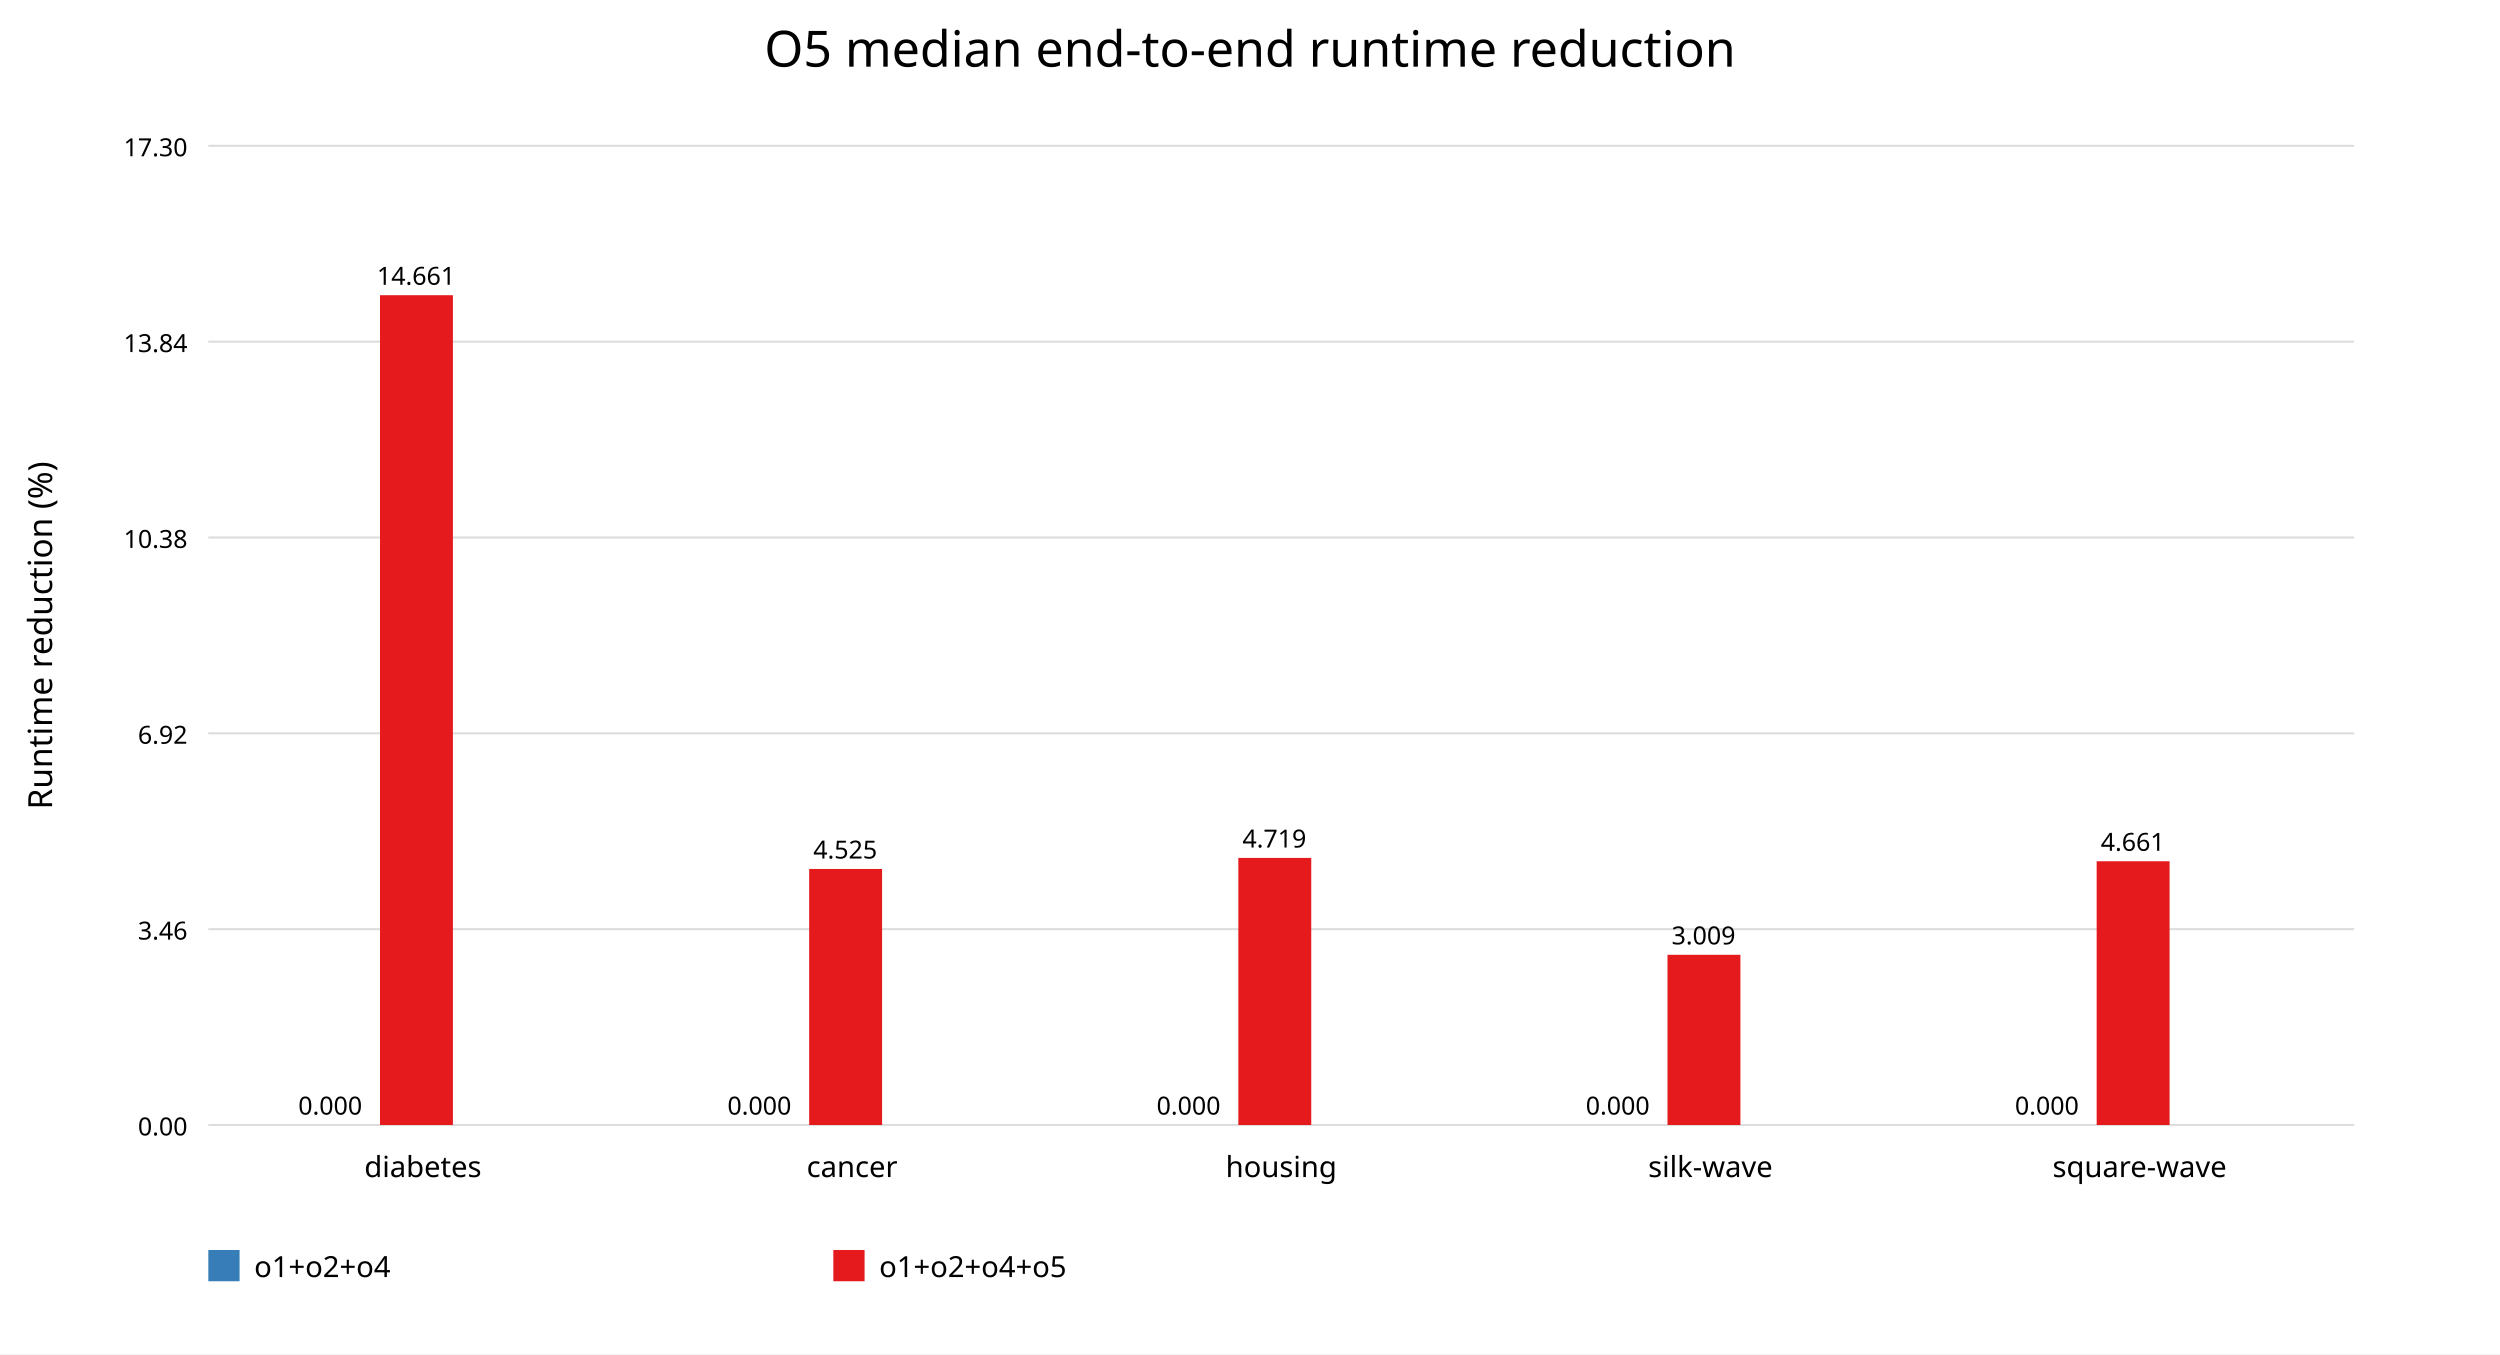
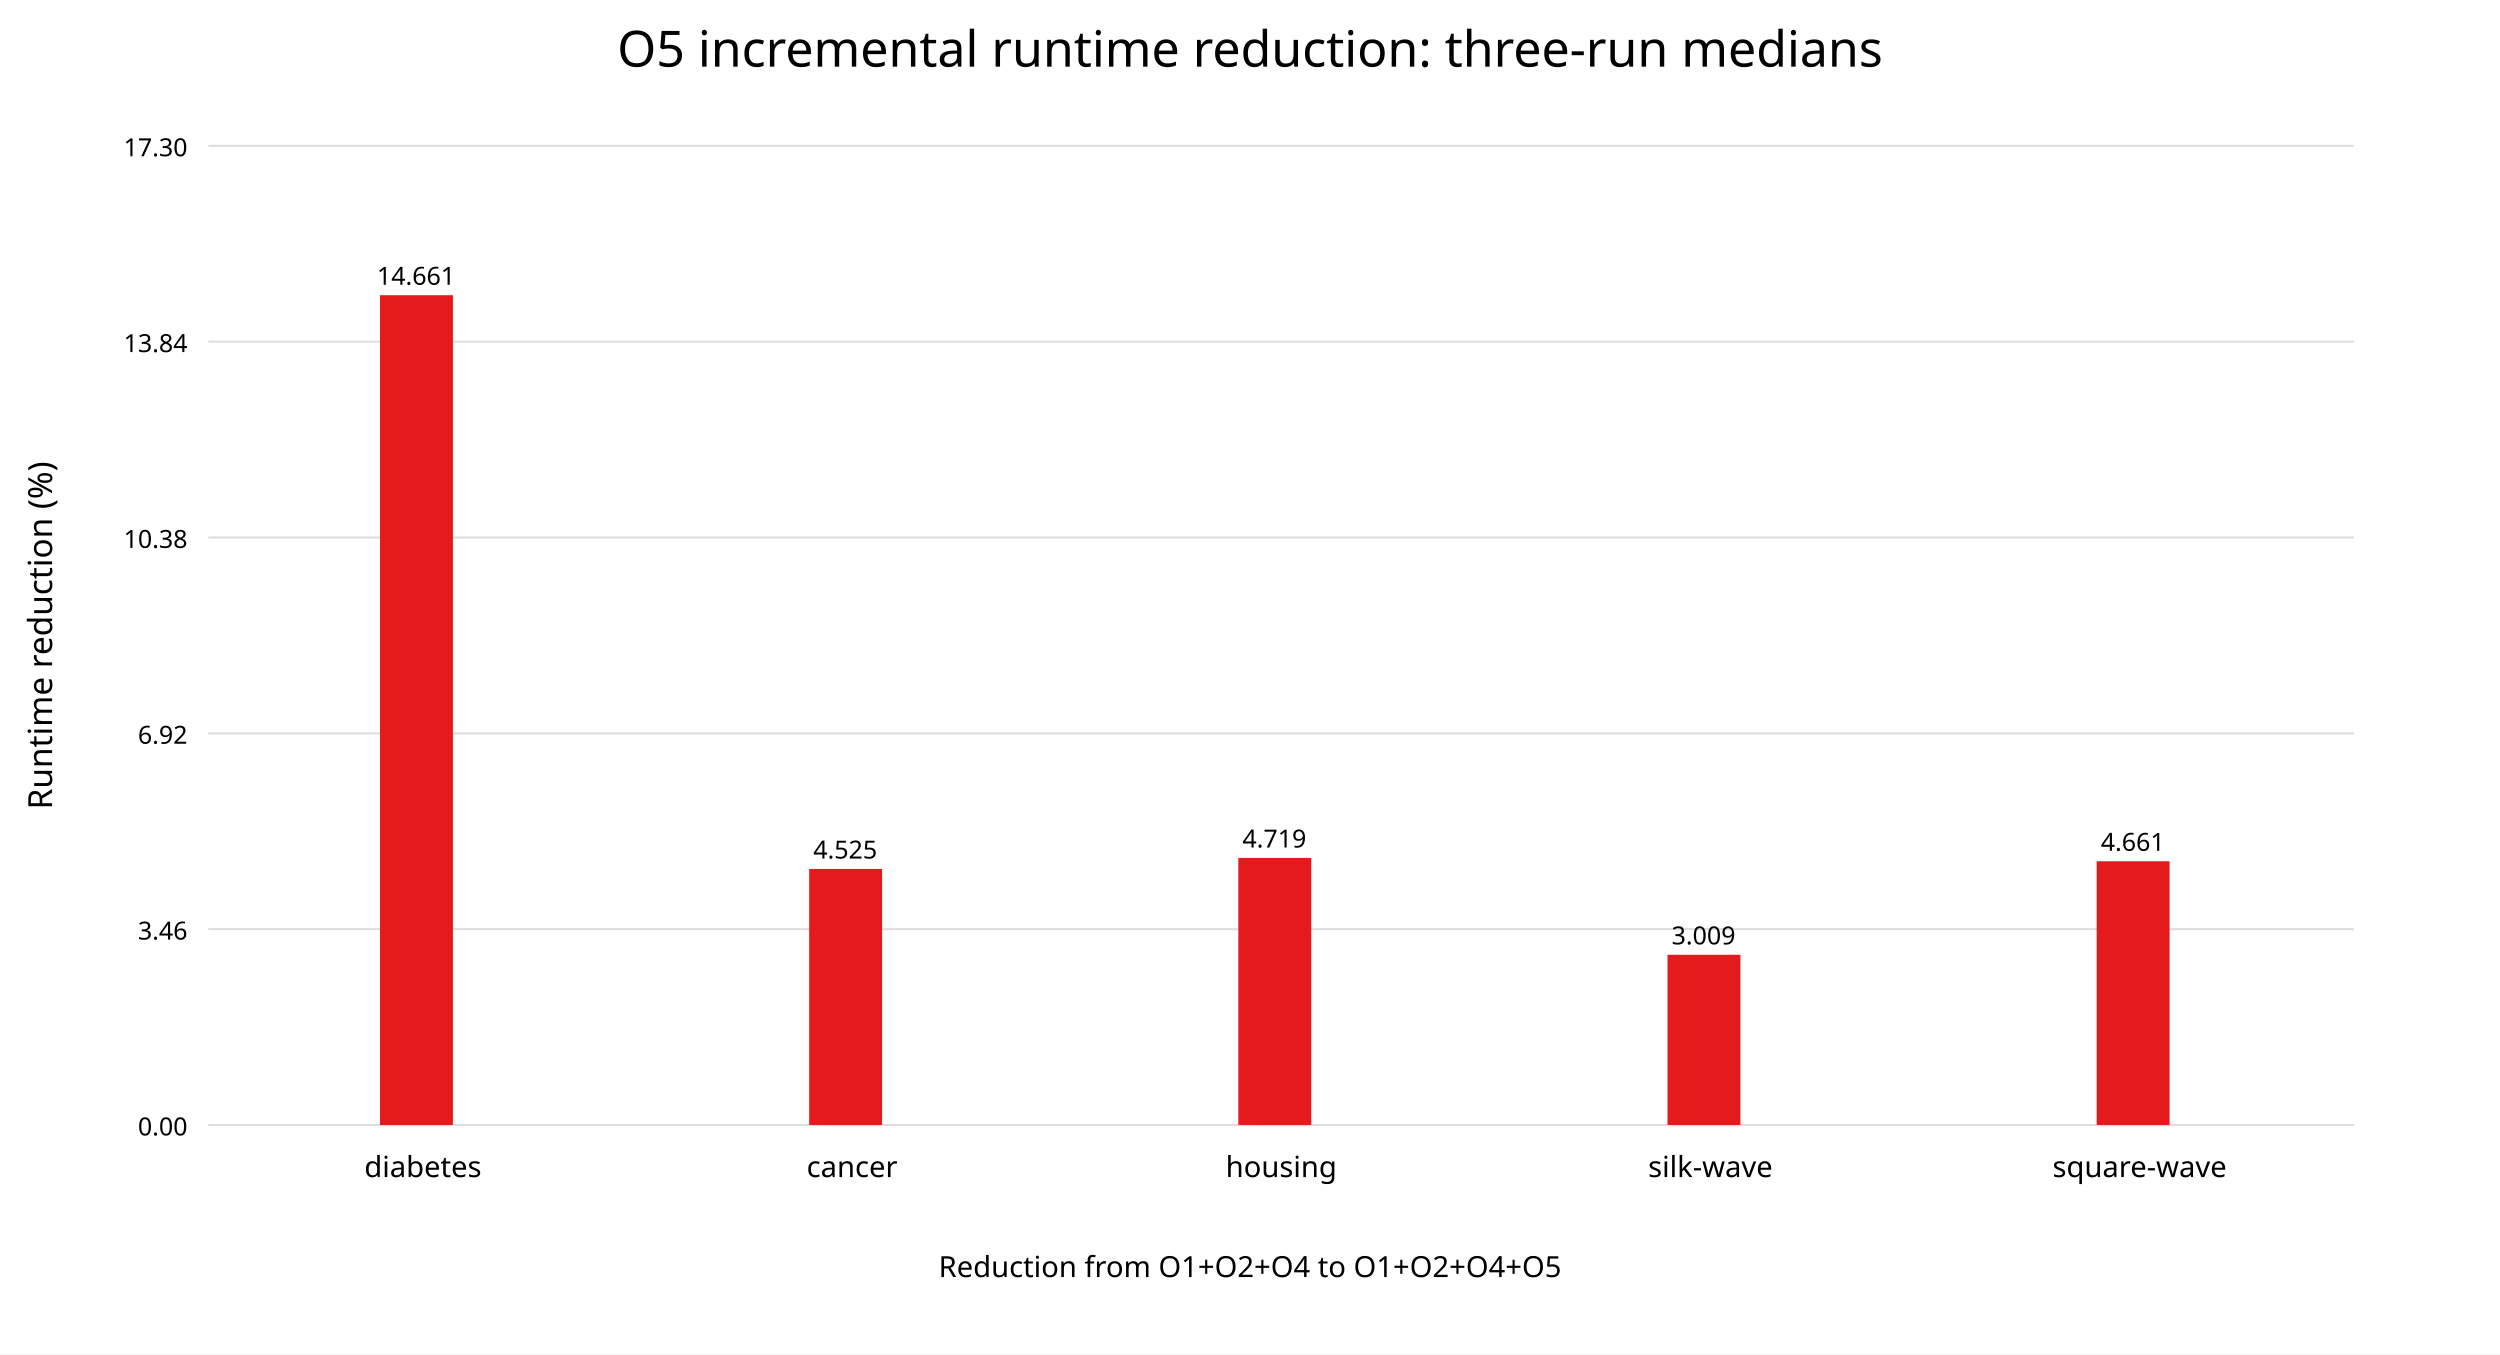
<svg xmlns="http://www.w3.org/2000/svg" width="1200" height="650">
  <rect width="100%" height="100%" fill="white" />
-   <text x="600" y="32" text-anchor="middle" font-family="sans-serif" font-size="24">O5 median end-to-end runtime reduction</text>
+   <text x="600" y="32" text-anchor="middle" font-family="sans-serif" font-size="24">O5 incremental runtime reduction: three-run medians</text>
  <text transform="translate(25 305) rotate(-90)" text-anchor="middle" font-family="sans-serif" font-size="16">Runtime reduction (%)</text>
  <line x1="100" y1="540.0" x2="1130" y2="540.0" stroke="#dddddd" />
  <text x="90" y="545.0" text-anchor="end" font-family="sans-serif" font-size="12">0.00</text>
  <line x1="100" y1="446.0" x2="1130" y2="446.0" stroke="#dddddd" />
  <text x="90" y="451.0" text-anchor="end" font-family="sans-serif" font-size="12">3.46</text>
  <line x1="100" y1="352.0" x2="1130" y2="352.0" stroke="#dddddd" />
  <text x="90" y="357.0" text-anchor="end" font-family="sans-serif" font-size="12">6.92</text>
  <line x1="100" y1="258.0" x2="1130" y2="258.0" stroke="#dddddd" />
  <text x="90" y="263.0" text-anchor="end" font-family="sans-serif" font-size="12">10.38</text>
  <line x1="100" y1="164.0" x2="1130" y2="164.0" stroke="#dddddd" />
  <text x="90" y="169.0" text-anchor="end" font-family="sans-serif" font-size="12">13.84</text>
  <line x1="100" y1="70.0" x2="1130" y2="70.0" stroke="#dddddd" />
  <text x="90" y="75.0" text-anchor="end" font-family="sans-serif" font-size="12">17.30</text>
-   <rect x="141.2" y="540.0" width="35.0" height="0.0" fill="#377eb8" />
-   <text x="158.5" y="535.0" text-anchor="middle" font-family="sans-serif" font-size="12">0.000</text>
  <rect x="182.4" y="141.7" width="35.0" height="398.3" fill="#e41a1c" />
  <text x="199.7" y="136.7" text-anchor="middle" font-family="sans-serif" font-size="12">14.661</text>
  <text x="203.0" y="565" text-anchor="middle" font-family="sans-serif" font-size="14">diabetes</text>
-   <rect x="347.2" y="540.0" width="35.0" height="0.0" fill="#377eb8" />
-   <text x="364.5" y="535.0" text-anchor="middle" font-family="sans-serif" font-size="12">0.000</text>
  <rect x="388.4" y="417.1" width="35.0" height="122.9" fill="#e41a1c" />
  <text x="405.7" y="412.1" text-anchor="middle" font-family="sans-serif" font-size="12">4.525</text>
  <text x="409.0" y="565" text-anchor="middle" font-family="sans-serif" font-size="14">cancer</text>
-   <rect x="553.2" y="540.0" width="35.0" height="0.0" fill="#377eb8" />
-   <text x="570.5" y="535.0" text-anchor="middle" font-family="sans-serif" font-size="12">0.000</text>
  <rect x="594.4" y="411.8" width="35.0" height="128.2" fill="#e41a1c" />
  <text x="611.7" y="406.8" text-anchor="middle" font-family="sans-serif" font-size="12">4.719</text>
  <text x="615.0" y="565" text-anchor="middle" font-family="sans-serif" font-size="14">housing</text>
-   <rect x="759.2" y="540.0" width="35.0" height="0.0" fill="#377eb8" />
-   <text x="776.5" y="535.0" text-anchor="middle" font-family="sans-serif" font-size="12">0.000</text>
  <rect x="800.4" y="458.3" width="35.0" height="81.7" fill="#e41a1c" />
  <text x="817.7" y="453.3" text-anchor="middle" font-family="sans-serif" font-size="12">3.009</text>
  <text x="821.0" y="565" text-anchor="middle" font-family="sans-serif" font-size="14">silk-wave</text>
-   <rect x="965.2" y="540.0" width="35.0" height="0.0" fill="#377eb8" />
-   <text x="982.5" y="535.0" text-anchor="middle" font-family="sans-serif" font-size="12">0.000</text>
  <rect x="1006.4" y="413.4" width="35.0" height="126.6" fill="#e41a1c" />
  <text x="1023.7" y="408.4" text-anchor="middle" font-family="sans-serif" font-size="12">4.661</text>
  <text x="1027.0" y="565" text-anchor="middle" font-family="sans-serif" font-size="14">square-wave</text>
-   <rect x="100" y="600" width="15" height="15" fill="#377eb8" />
-   <text x="122" y="613" font-family="sans-serif" font-size="14">o1+o2+o4</text>
-   <rect x="400" y="600" width="15" height="15" fill="#e41a1c" />
-   <text x="422" y="613" font-family="sans-serif" font-size="14">o1+o2+o4+o5</text>
+   <text x="600" y="613" text-anchor="middle" font-family="sans-serif" font-size="14">Reduction from O1+O2+O4 to O1+O2+O4+O5</text>
</svg>
